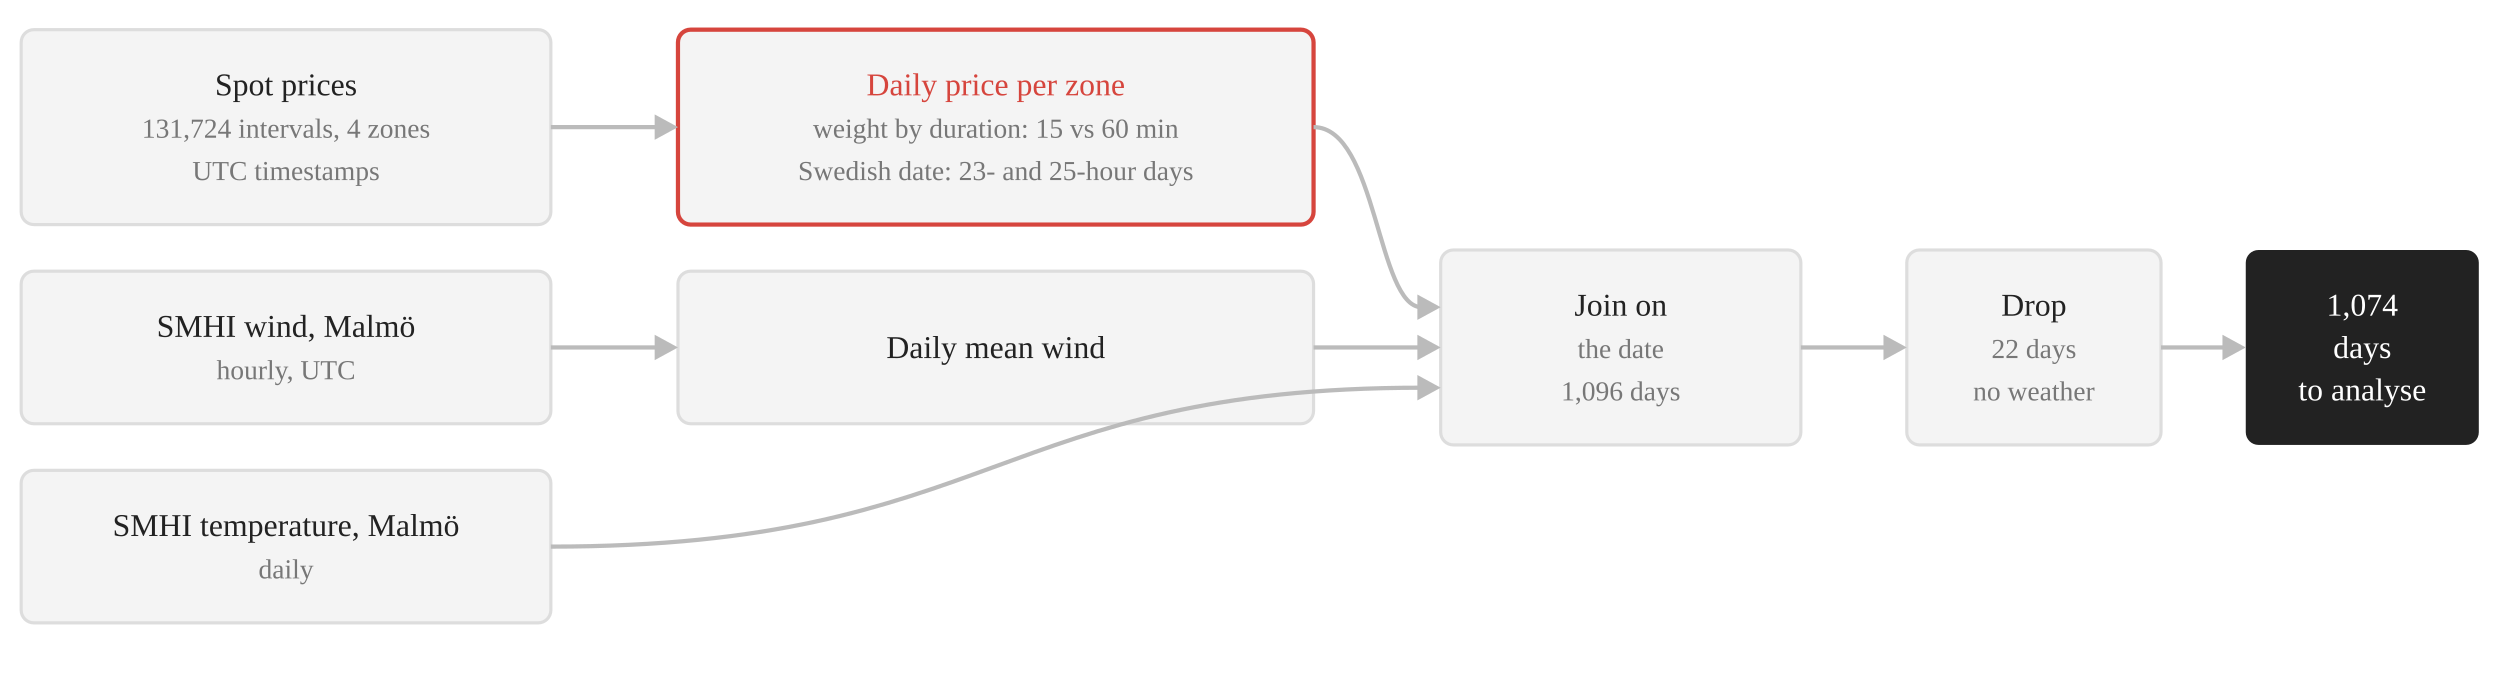
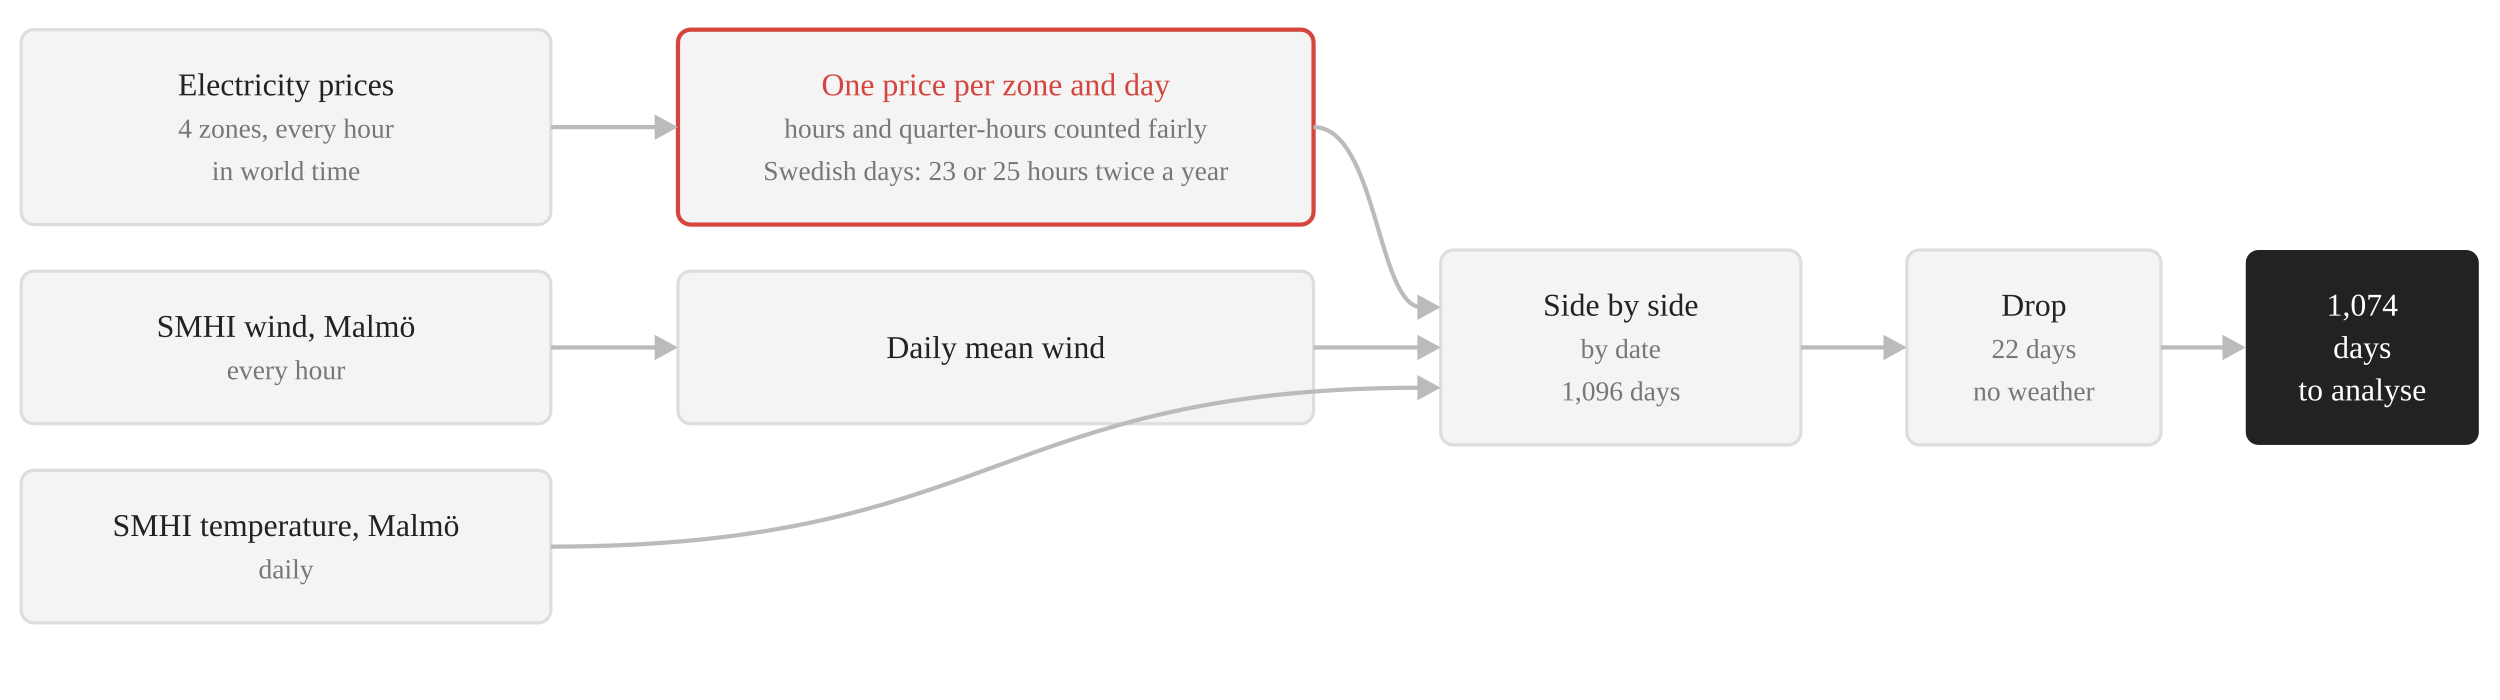
<svg xmlns="http://www.w3.org/2000/svg" class="fd" viewBox="0 0 1180 330" role="img">
  <style>
.fd text{font-family:var(--font-sans,'IBM Plex Sans',system-ui,sans-serif);fill:var(--c-text,#222);font-size:15px}
.fd .muted{fill:var(--c-muted,#777);font-size:13px}
.fd .lg{font-size:19px;font-weight:600}
.fd .lgm{font-size:15px;fill:var(--c-muted,#777)}
.fd .head{fill:var(--c-muted,#777);font-size:12px;font-weight:600;letter-spacing:.07em}
.fd .big{font-family:'IBM Plex Serif',Georgia,serif;font-size:22px}
.fd text.hot,.fd .hot text{fill:var(--c-accent,#d6453d)}
.fd .box{fill:var(--c-tint,#f4f4f4);stroke:var(--c-line,#ddd);stroke-width:1.5}
.fd .box.hot{stroke:var(--c-accent,#d6453d);stroke-width:2}
.fd .box.solid{fill:var(--c-text,#222);stroke:none}
.fd .solid-text{fill:var(--c-bg,#fff)}
.fd .edge{stroke:var(--c-faint,#bbb);stroke-width:2;fill:none}
.fd .edge.hot{stroke:var(--c-accent,#d6453d)}
.fd .edge.dashed{stroke-dasharray:6 5;stroke:var(--c-muted,#888);stroke-width:1.6}
.fd .tip{fill:var(--c-faint,#bbb)}
.fd .tip.hot{fill:var(--c-accent,#d6453d)}
.fd .node{fill:var(--c-bg,#fff);stroke:var(--c-text,#222);stroke-width:2}
.fd .bar{fill:var(--c-faint,#bbb)}
.fd .bar.hot{fill:var(--c-accent,#d6453d)}
</style>
  <rect class="box " x="10" y="14" width="250" height="92" rx="6" />
-   <text x="135" y="45" text-anchor="middle">Spot prices</text>
-   <text class="muted" x="135" y="65" text-anchor="middle">131,724 intervals, 4 zones</text>
-   <text class="muted" x="135" y="85" text-anchor="middle">UTC timestamps</text>
+   <text x="135" y="45" text-anchor="middle">Electricity prices</text>
+   <text class="muted" x="135" y="65" text-anchor="middle">4 zones, every hour</text>
+   <text class="muted" x="135" y="85" text-anchor="middle">in world time</text>
  <rect class="box " x="10" y="128" width="250" height="72" rx="6" />
  <text x="135" y="159" text-anchor="middle">SMHI wind, Malmö</text>
-   <text class="muted" x="135" y="179" text-anchor="middle">hourly, UTC</text>
+   <text class="muted" x="135" y="179" text-anchor="middle">every hour</text>
  <rect class="box " x="10" y="222" width="250" height="72" rx="6" />
  <text x="135" y="253" text-anchor="middle">SMHI temperature, Malmö</text>
  <text class="muted" x="135" y="273" text-anchor="middle">daily</text>
  <rect class="box hot" x="320" y="14" width="300" height="92" rx="6" />
-   <text class="hot" x="470" y="45" text-anchor="middle">Daily price per zone</text>
-   <text class="muted" x="470" y="65" text-anchor="middle">weight by duration: 15 vs 60 min</text>
-   <text class="muted" x="470" y="85" text-anchor="middle">Swedish date: 23- and 25-hour days</text>
+   <text class="hot" x="470" y="45" text-anchor="middle">One price per zone and day</text>
+   <text class="muted" x="470" y="65" text-anchor="middle">hours and quarter-hours counted fairly</text>
+   <text class="muted" x="470" y="85" text-anchor="middle">Swedish days: 23 or 25 hours twice a year</text>
  <rect class="box " x="320" y="128" width="300" height="72" rx="6" />
  <text x="470" y="169" text-anchor="middle">Daily mean wind</text>
  <rect class="box " x="680" y="118" width="170" height="92" rx="6" />
-   <text x="765" y="149" text-anchor="middle">Join on</text>
-   <text class="muted" x="765" y="169" text-anchor="middle">the date</text>
+   <text x="765" y="149" text-anchor="middle">Side by side</text>
+   <text class="muted" x="765" y="169" text-anchor="middle">by date</text>
  <text class="muted" x="765" y="189" text-anchor="middle">1,096 days</text>
  <rect class="box " x="900" y="118" width="120" height="92" rx="6" />
  <text x="960" y="149" text-anchor="middle">Drop</text>
  <text class="muted" x="960" y="169" text-anchor="middle">22 days</text>
  <text class="muted" x="960" y="189" text-anchor="middle">no weather</text>
  <rect class="box solid" x="1060" y="118" width="110" height="92" rx="6" />
  <text class="solid-text" x="1115" y="149" text-anchor="middle">1,074</text>
  <text class="solid-text" x="1115" y="169" text-anchor="middle">days</text>
  <text class="solid-text" x="1115" y="189" text-anchor="middle">to analyse</text>
  <path class="edge" d="M260,60 L311.0,60.0" />
  <path class="tip" d="M320.0,60.0 L309.0,54.0 L309.0,66.0 Z" />
  <path class="edge" d="M260,164 L311.0,164.0" />
  <path class="tip" d="M320.0,164.0 L309.0,158.0 L309.0,170.0 Z" />
  <path class="edge" d="M620,60 C650.0,60 650.0,145 671,145" />
  <path class="tip" d="M680.0,145.0 L669.0,139.0 L669.0,151.0 Z" />
  <path class="edge" d="M620,164 L671.0,164.0" />
  <path class="tip" d="M680.0,164.0 L669.0,158.0 L669.0,170.0 Z" />
  <path class="edge" d="M260,258 C470.0,258 470.0,183 671,183" />
  <path class="tip" d="M680.0,183.0 L669.0,177.0 L669.0,189.0 Z" />
  <path class="edge" d="M850,164 L891.0,164.0" />
  <path class="tip" d="M900.0,164.0 L889.0,158.0 L889.0,170.0 Z" />
  <path class="edge" d="M1020,164 L1051.0,164.0" />
  <path class="tip" d="M1060.0,164.0 L1049.0,158.0 L1049.0,170.0 Z" />
</svg>
